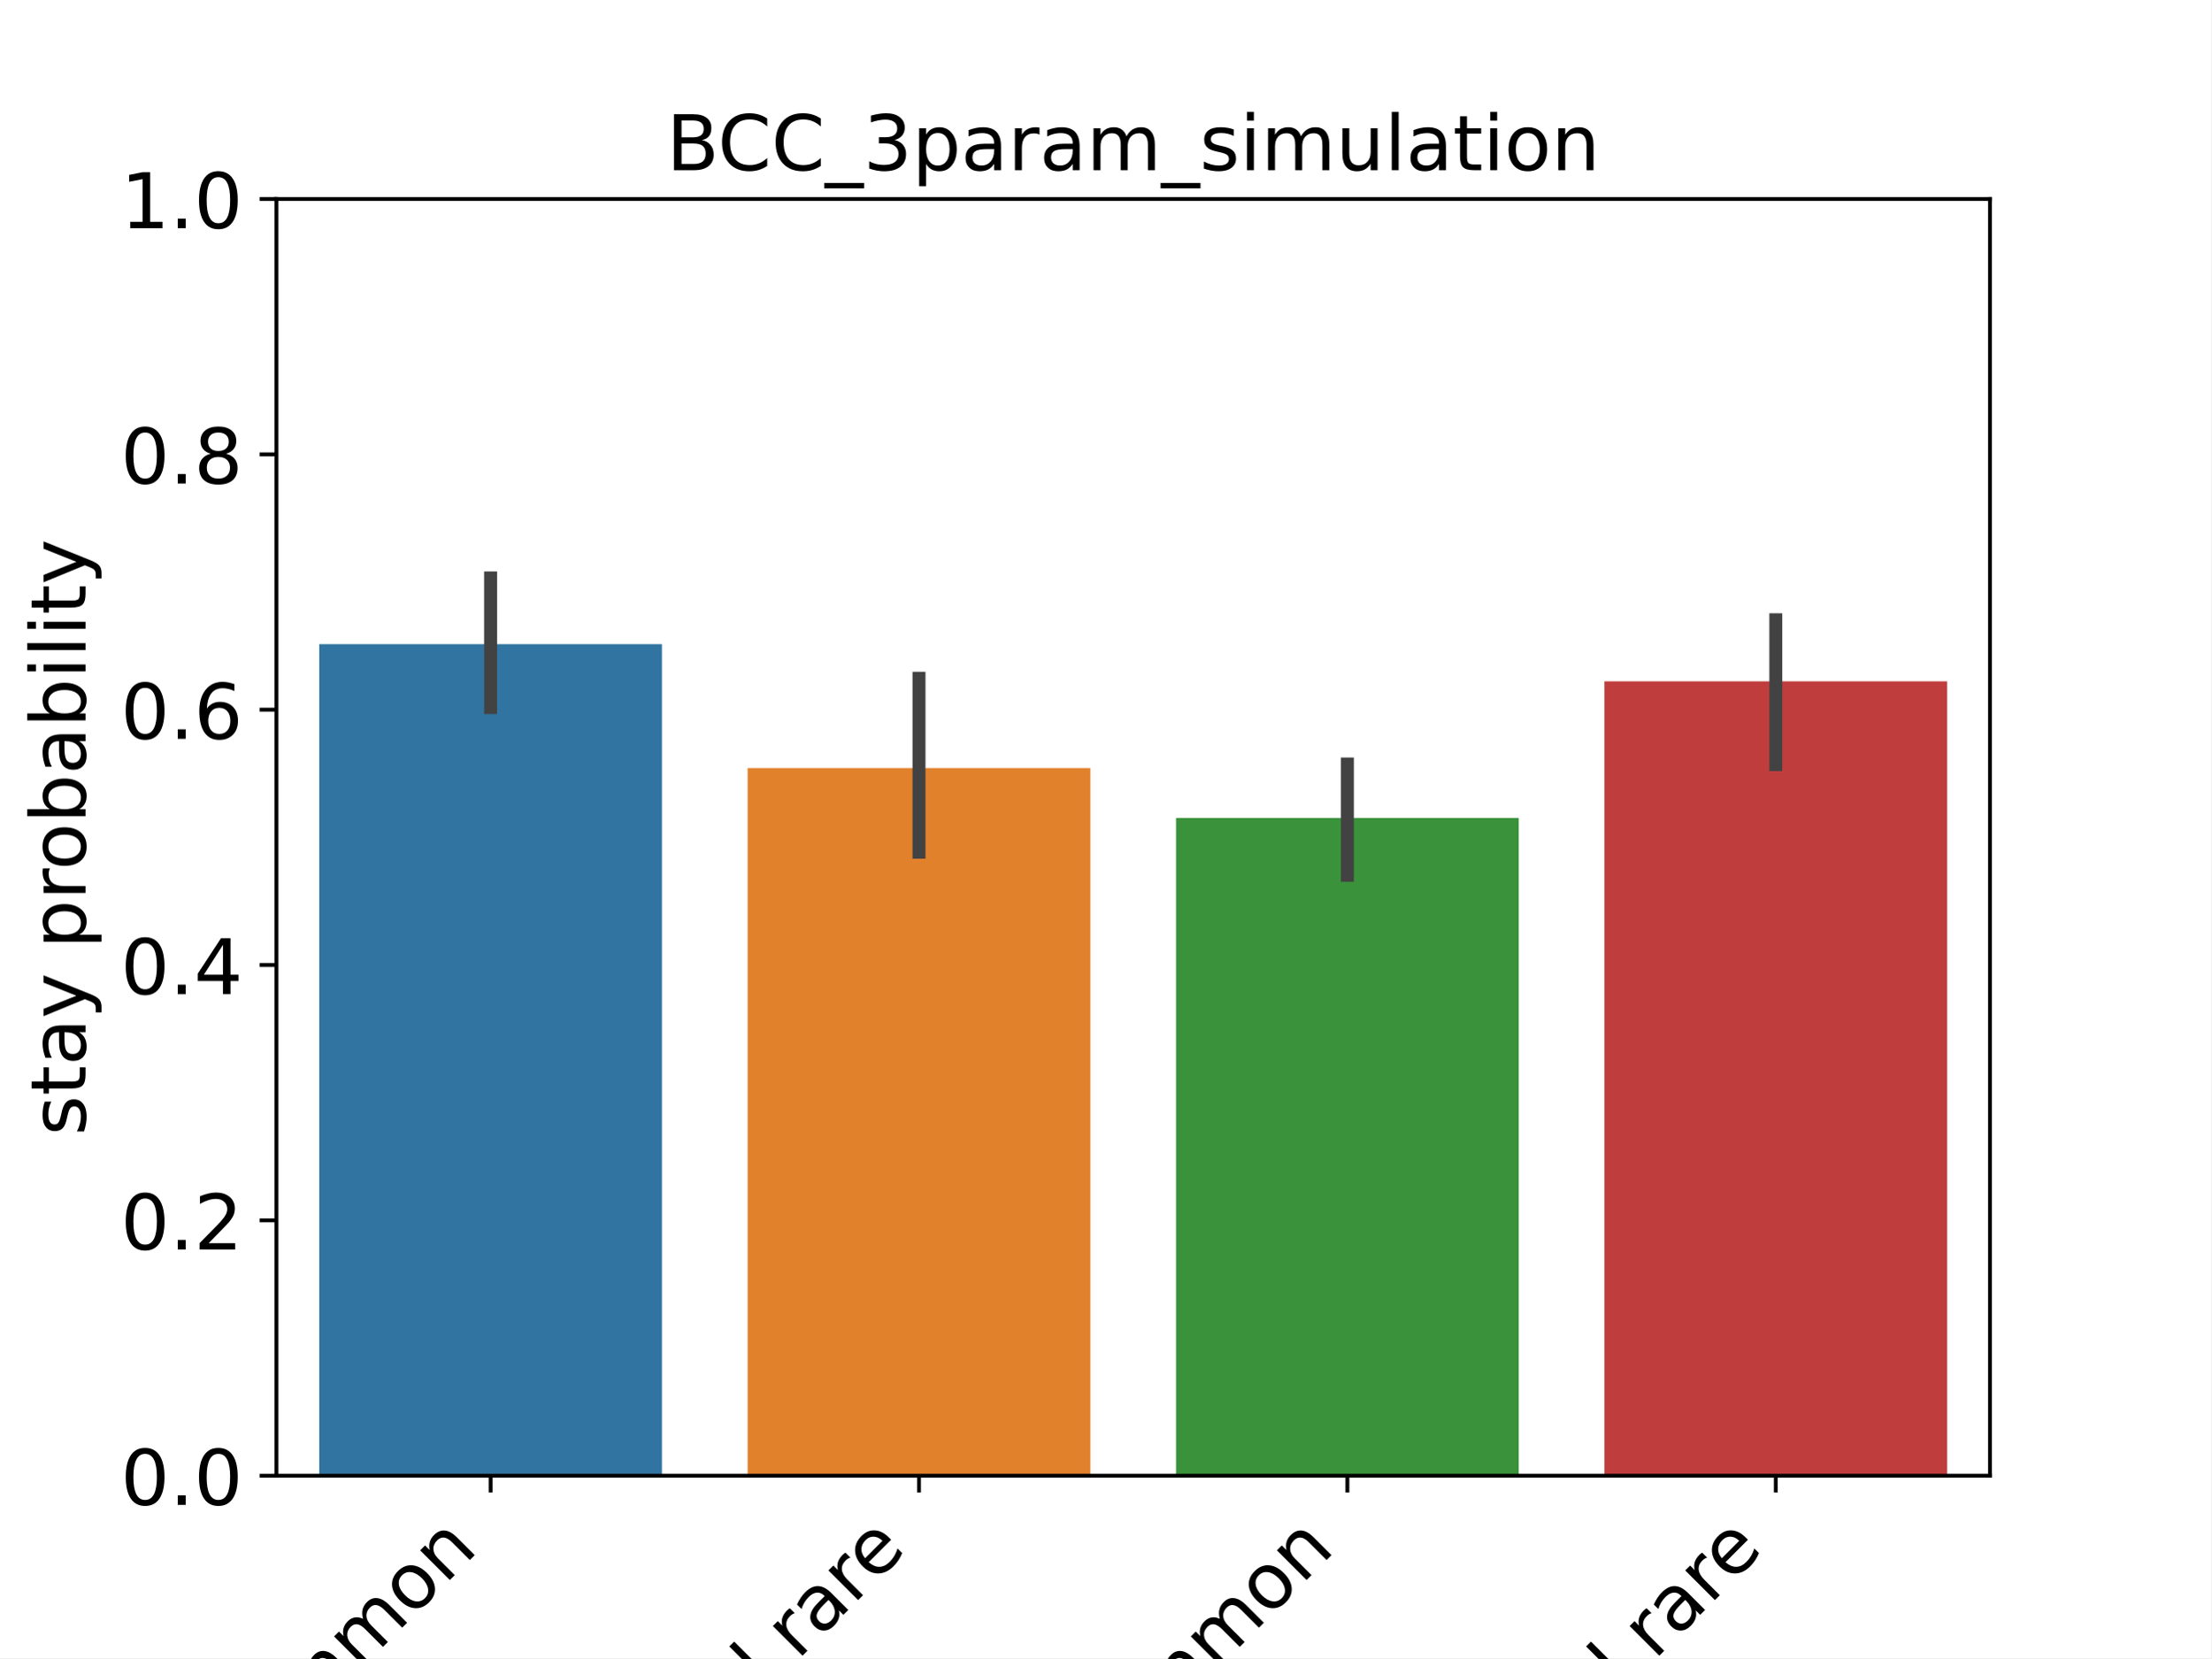
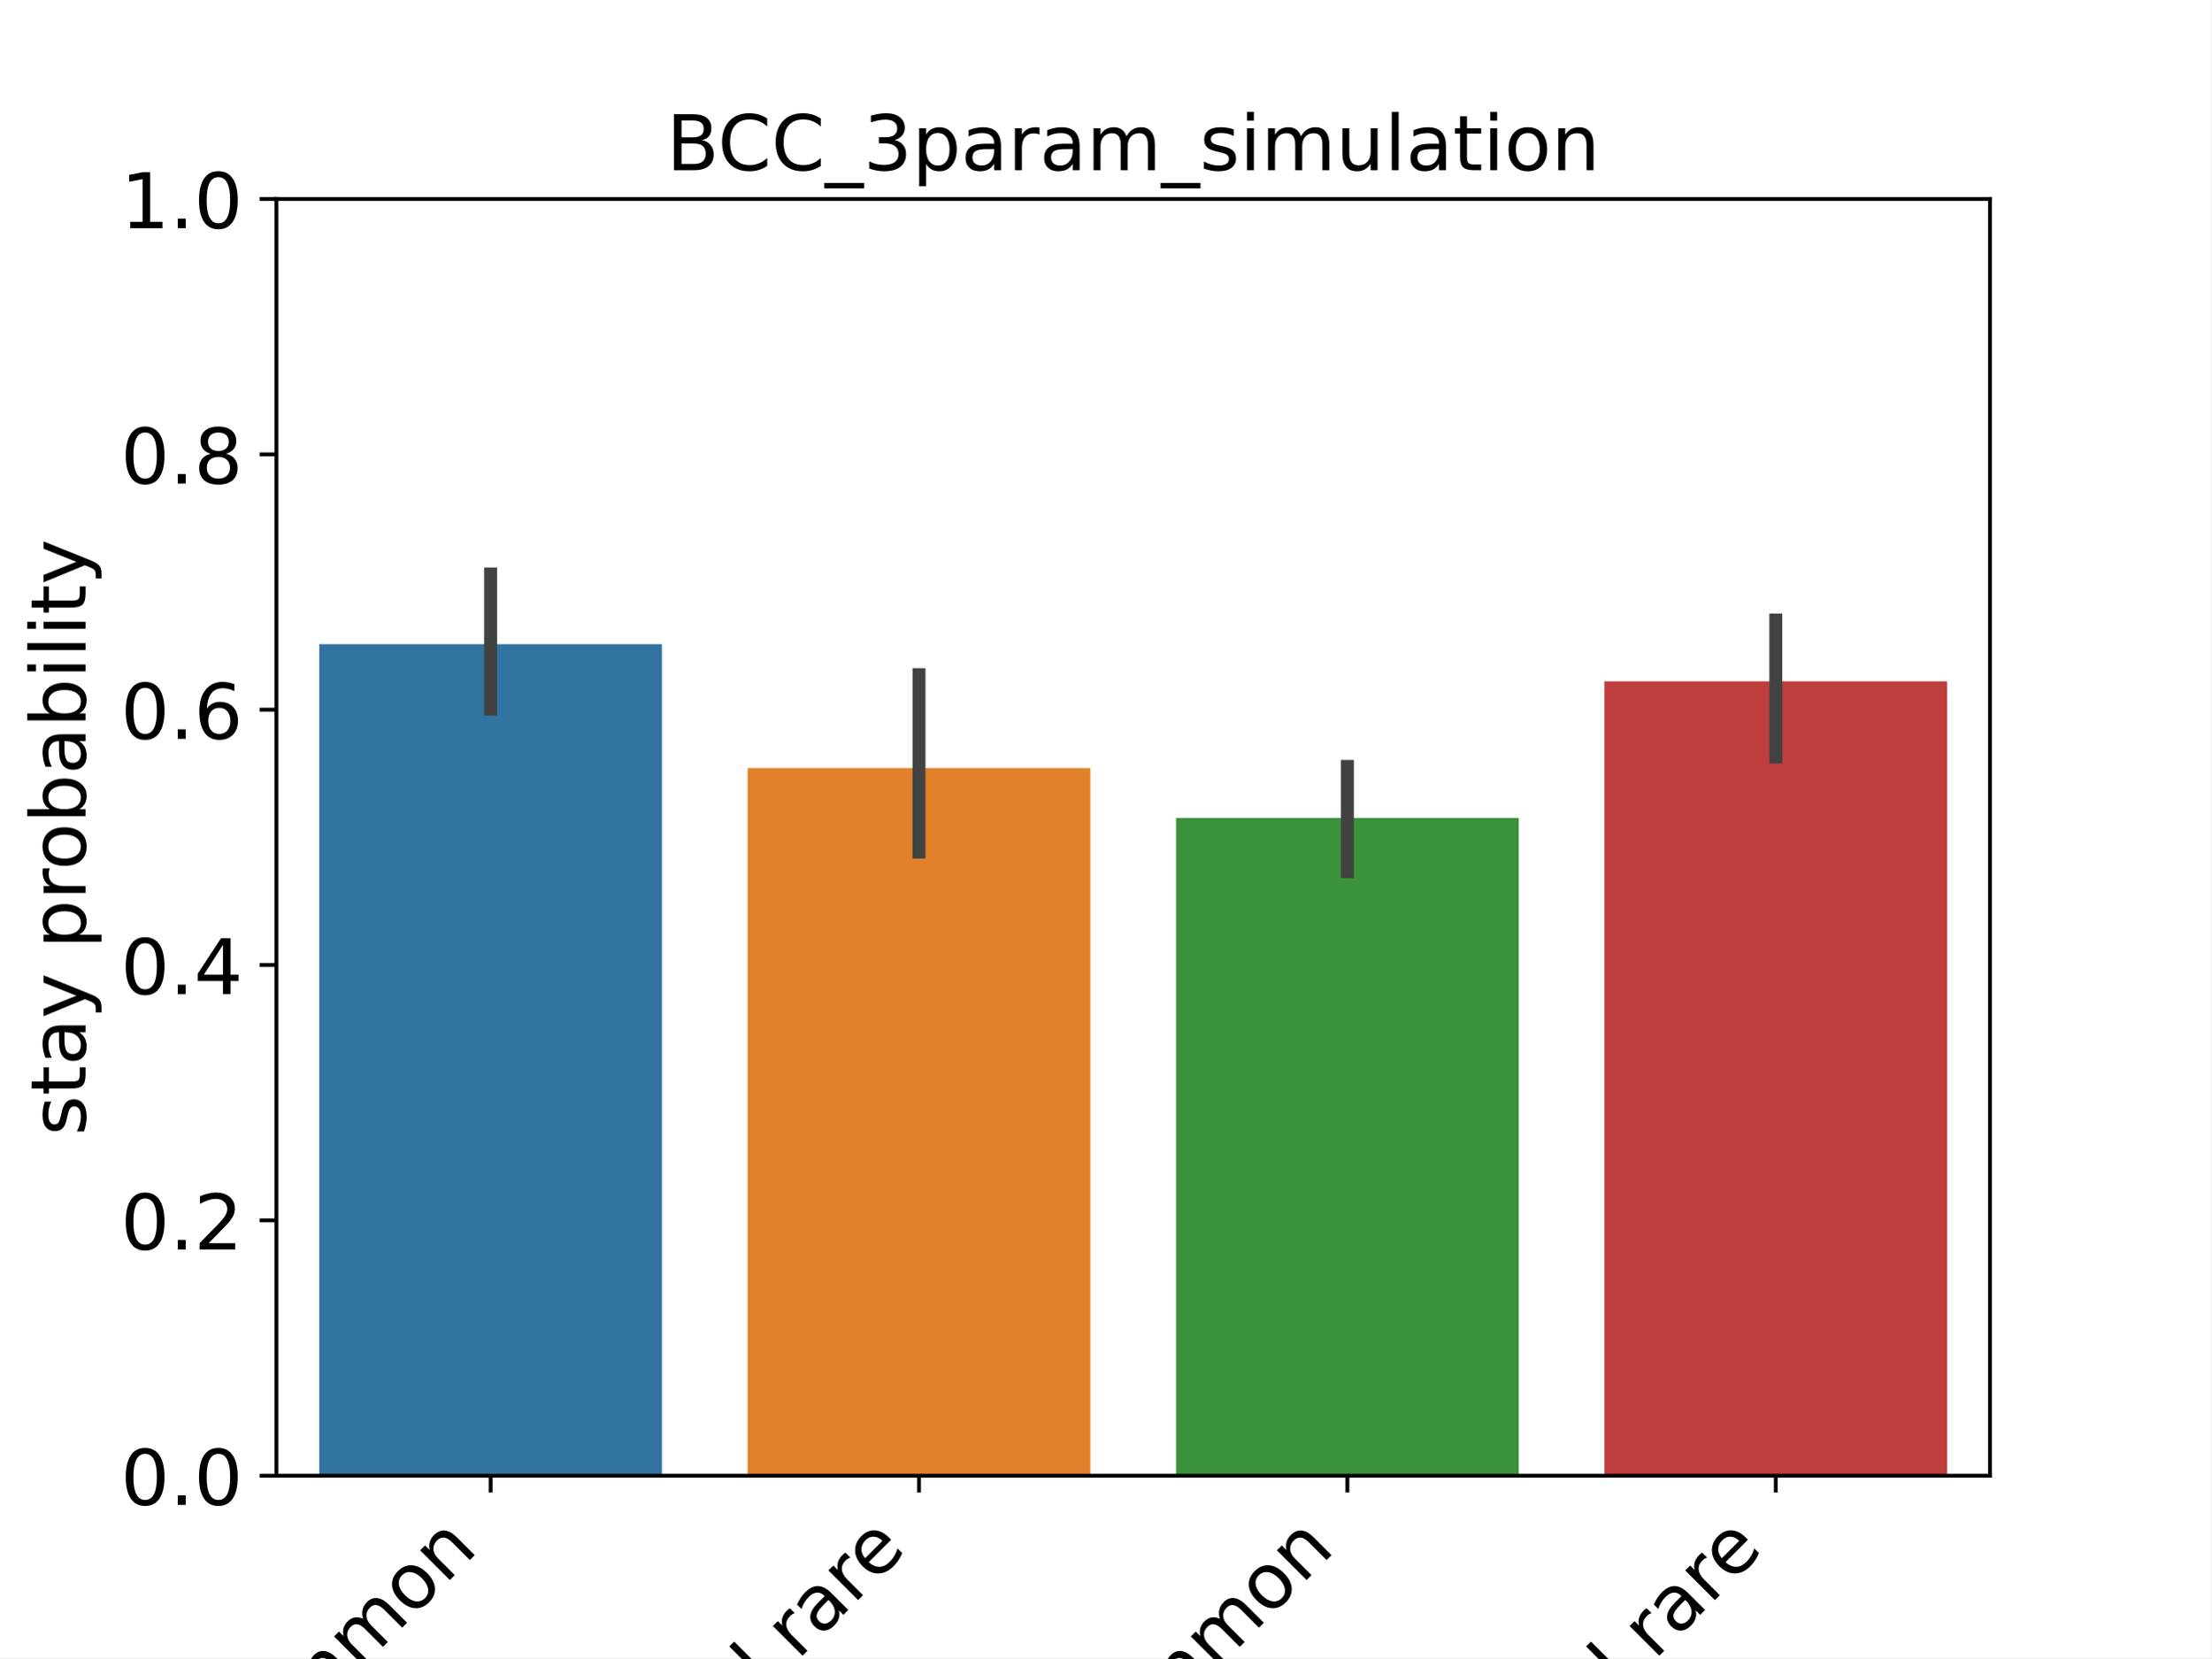
<svg xmlns="http://www.w3.org/2000/svg" xmlns:xlink="http://www.w3.org/1999/xlink" width="460.8pt" height="345.6pt" viewBox="0 0 460.8 345.6" version="1.1">
  <defs>
    <style type="text/css">*{stroke-linejoin: round; stroke-linecap: butt}</style>
  </defs>
  <g id="figure_1">
    <g id="patch_1">
      <path d="M 0 345.6  L 460.8 345.6  L 460.8 0  L 0 0  z " style="fill: #ffffff" />
    </g>
    <g id="axes_1">
      <g id="patch_2">
        <path d="M 57.6 307.584  L 414.72 307.584  L 414.72 41.472  L 57.6 41.472  z " style="fill: #ffffff" />
      </g>
      <g id="patch_3">
-         <path d="M 66.528 307.584  L 137.952 307.584  L 137.952 134.254  L 66.528 134.254  z " clip-path="url(#pb1c8a87866)" style="fill: #3274a1" />
+         <path d="M 66.528 307.584  L 137.952 307.584  L 137.952 134.254  L 66.528 134.254  z " clip-path="url(#p16267a988d)" style="fill: #3274a1" />
      </g>
      <g id="patch_4">
-         <path d="M 155.808 307.584  L 227.232 307.584  L 227.232 160.091  L 155.808 160.091  z " clip-path="url(#pb1c8a87866)" style="fill: #e1812c" />
+         <path d="M 155.808 307.584  L 227.232 307.584  L 227.232 160.091  L 155.808 160.091  z " clip-path="url(#p16267a988d)" style="fill: #e1812c" />
      </g>
      <g id="patch_5">
-         <path d="M 245.088 307.584  L 316.512 307.584  L 316.512 170.496  L 245.088 170.496  z " clip-path="url(#pb1c8a87866)" style="fill: #3a923a" />
+         <path d="M 245.088 307.584  L 316.512 307.584  L 316.512 170.496  L 245.088 170.496  z " clip-path="url(#p16267a988d)" style="fill: #3a923a" />
      </g>
      <g id="patch_6">
-         <path d="M 334.368 307.584  L 405.792 307.584  L 405.792 142.018  L 334.368 142.018  z " clip-path="url(#pb1c8a87866)" style="fill: #c03d3e" />
+         <path d="M 334.368 307.584  L 405.792 307.584  L 405.792 142.018  L 334.368 142.018  z " clip-path="url(#p16267a988d)" style="fill: #c03d3e" />
      </g>
      <g id="matplotlib.axis_1">
        <g id="xtick_1">
          <g id="line2d_1">
            <defs>
-               <path id="m3215186fea" d="M 0 0  L 0 3.5  " style="stroke: #000000; stroke-width: 0.8" />
+               <path id="mabac48843d" d="M 0 0  L 0 3.5  " style="stroke: #000000; stroke-width: 0.8" />
            </defs>
            <g>
-               <use xlink:href="#m3215186fea" x="102.24" y="307.584" style="stroke: #000000; stroke-width: 0.8" />
+               <use xlink:href="#mabac48843d" x="102.24" y="307.584" style="stroke: #000000; stroke-width: 0.8" />
            </g>
          </g>
          <g id="text_1">
            <g transform="translate(-6.307962 429.3757) rotate(-45) scale(0.16 -0.16)">
              <defs>
                <path id="DejaVuSans-72" d="M 2631 2963  Q 2534 3019 2420 3045  Q 2306 3072 2169 3072  Q 1681 3072 1420 2755  Q 1159 2438 1159 1844  L 1159 0  L 581 0  L 581 3500  L 1159 3500  L 1159 2956  Q 1341 3275 1631 3429  Q 1922 3584 2338 3584  Q 2397 3584 2469 3576  Q 2541 3569 2628 3553  L 2631 2963  z " transform="scale(0.015625)" />
                <path id="DejaVuSans-65" d="M 3597 1894  L 3597 1613  L 953 1613  Q 991 1019 1311 708  Q 1631 397 2203 397  Q 2534 397 2845 478  Q 3156 559 3463 722  L 3463 178  Q 3153 47 2828 -22  Q 2503 -91 2169 -91  Q 1331 -91 842 396  Q 353 884 353 1716  Q 353 2575 817 3079  Q 1281 3584 2069 3584  Q 2775 3584 3186 3129  Q 3597 2675 3597 1894  z M 3022 2063  Q 3016 2534 2758 2815  Q 2500 3097 2075 3097  Q 1594 3097 1305 2825  Q 1016 2553 972 2059  L 3022 2063  z " transform="scale(0.015625)" />
                <path id="DejaVuSans-77" d="M 269 3500  L 844 3500  L 1563 769  L 2278 3500  L 2956 3500  L 3675 769  L 4391 3500  L 4966 3500  L 4050 0  L 3372 0  L 2619 2869  L 1863 0  L 1184 0  L 269 3500  z " transform="scale(0.015625)" />
                <path id="DejaVuSans-61" d="M 2194 1759  Q 1497 1759 1228 1600  Q 959 1441 959 1056  Q 959 750 1161 570  Q 1363 391 1709 391  Q 2188 391 2477 730  Q 2766 1069 2766 1631  L 2766 1759  L 2194 1759  z M 3341 1997  L 3341 0  L 2766 0  L 2766 531  Q 2569 213 2275 61  Q 1981 -91 1556 -91  Q 1019 -91 701 211  Q 384 513 384 1019  Q 384 1609 779 1909  Q 1175 2209 1959 2209  L 2766 2209  L 2766 2266  Q 2766 2663 2505 2880  Q 2244 3097 1772 3097  Q 1472 3097 1187 3025  Q 903 2953 641 2809  L 641 3341  Q 956 3463 1253 3523  Q 1550 3584 1831 3584  Q 2591 3584 2966 3190  Q 3341 2797 3341 1997  z " transform="scale(0.015625)" />
                <path id="DejaVuSans-64" d="M 2906 2969  L 2906 4863  L 3481 4863  L 3481 0  L 2906 0  L 2906 525  Q 2725 213 2448 61  Q 2172 -91 1784 -91  Q 1150 -91 751 415  Q 353 922 353 1747  Q 353 2572 751 3078  Q 1150 3584 1784 3584  Q 2172 3584 2448 3432  Q 2725 3281 2906 2969  z M 947 1747  Q 947 1113 1208 752  Q 1469 391 1925 391  Q 2381 391 2643 752  Q 2906 1113 2906 1747  Q 2906 2381 2643 2742  Q 2381 3103 1925 3103  Q 1469 3103 1208 2742  Q 947 2381 947 1747  z " transform="scale(0.015625)" />
                <path id="DejaVuSans-20" transform="scale(0.015625)" />
                <path id="DejaVuSans-63" d="M 3122 3366  L 3122 2828  Q 2878 2963 2633 3030  Q 2388 3097 2138 3097  Q 1578 3097 1268 2742  Q 959 2388 959 1747  Q 959 1106 1268 751  Q 1578 397 2138 397  Q 2388 397 2633 464  Q 2878 531 3122 666  L 3122 134  Q 2881 22 2623 -34  Q 2366 -91 2075 -91  Q 1284 -91 818 406  Q 353 903 353 1747  Q 353 2603 823 3093  Q 1294 3584 2113 3584  Q 2378 3584 2631 3529  Q 2884 3475 3122 3366  z " transform="scale(0.015625)" />
                <path id="DejaVuSans-6f" d="M 1959 3097  Q 1497 3097 1228 2736  Q 959 2375 959 1747  Q 959 1119 1226 758  Q 1494 397 1959 397  Q 2419 397 2687 759  Q 2956 1122 2956 1747  Q 2956 2369 2687 2733  Q 2419 3097 1959 3097  z M 1959 3584  Q 2709 3584 3137 3096  Q 3566 2609 3566 1747  Q 3566 888 3137 398  Q 2709 -91 1959 -91  Q 1206 -91 779 398  Q 353 888 353 1747  Q 353 2609 779 3096  Q 1206 3584 1959 3584  z " transform="scale(0.015625)" />
                <path id="DejaVuSans-6d" d="M 3328 2828  Q 3544 3216 3844 3400  Q 4144 3584 4550 3584  Q 5097 3584 5394 3201  Q 5691 2819 5691 2113  L 5691 0  L 5113 0  L 5113 2094  Q 5113 2597 4934 2840  Q 4756 3084 4391 3084  Q 3944 3084 3684 2787  Q 3425 2491 3425 1978  L 3425 0  L 2847 0  L 2847 2094  Q 2847 2600 2669 2842  Q 2491 3084 2119 3084  Q 1678 3084 1418 2786  Q 1159 2488 1159 1978  L 1159 0  L 581 0  L 581 3500  L 1159 3500  L 1159 2956  Q 1356 3278 1631 3431  Q 1906 3584 2284 3584  Q 2666 3584 2933 3390  Q 3200 3197 3328 2828  z " transform="scale(0.015625)" />
                <path id="DejaVuSans-6e" d="M 3513 2113  L 3513 0  L 2938 0  L 2938 2094  Q 2938 2591 2744 2837  Q 2550 3084 2163 3084  Q 1697 3084 1428 2787  Q 1159 2491 1159 1978  L 1159 0  L 581 0  L 581 3500  L 1159 3500  L 1159 2956  Q 1366 3272 1645 3428  Q 1925 3584 2291 3584  Q 2894 3584 3203 3211  Q 3513 2838 3513 2113  z " transform="scale(0.015625)" />
              </defs>
              <use xlink:href="#DejaVuSans-72" />
              <use xlink:href="#DejaVuSans-65" x="38.863" />
              <use xlink:href="#DejaVuSans-77" x="100.387" />
              <use xlink:href="#DejaVuSans-61" x="182.174" />
              <use xlink:href="#DejaVuSans-72" x="243.453" />
              <use xlink:href="#DejaVuSans-64" x="282.816" />
              <use xlink:href="#DejaVuSans-65" x="346.293" />
              <use xlink:href="#DejaVuSans-64" x="407.816" />
              <use xlink:href="#DejaVuSans-20" x="471.293" />
              <use xlink:href="#DejaVuSans-63" x="503.08" />
              <use xlink:href="#DejaVuSans-6f" x="558.061" />
              <use xlink:href="#DejaVuSans-6d" x="619.242" />
              <use xlink:href="#DejaVuSans-6d" x="716.654" />
              <use xlink:href="#DejaVuSans-6f" x="814.066" />
              <use xlink:href="#DejaVuSans-6e" x="875.248" />
            </g>
          </g>
        </g>
        <g id="xtick_2">
          <g id="line2d_2">
            <g>
-               <use xlink:href="#m3215186fea" x="191.52" y="307.584" style="stroke: #000000; stroke-width: 0.8" />
+               <use xlink:href="#mabac48843d" x="191.52" y="307.584" style="stroke: #000000; stroke-width: 0.8" />
            </g>
          </g>
          <g id="text_2">
            <g transform="translate(109.3065 403.0413) rotate(-45) scale(0.16 -0.16)">
              <use xlink:href="#DejaVuSans-72" />
              <use xlink:href="#DejaVuSans-65" x="38.863" />
              <use xlink:href="#DejaVuSans-77" x="100.387" />
              <use xlink:href="#DejaVuSans-61" x="182.174" />
              <use xlink:href="#DejaVuSans-72" x="243.453" />
              <use xlink:href="#DejaVuSans-64" x="282.816" />
              <use xlink:href="#DejaVuSans-65" x="346.293" />
              <use xlink:href="#DejaVuSans-64" x="407.816" />
              <use xlink:href="#DejaVuSans-20" x="471.293" />
              <use xlink:href="#DejaVuSans-72" x="503.08" />
              <use xlink:href="#DejaVuSans-61" x="544.193" />
              <use xlink:href="#DejaVuSans-72" x="605.473" />
              <use xlink:href="#DejaVuSans-65" x="644.336" />
            </g>
          </g>
        </g>
        <g id="xtick_3">
          <g id="line2d_3">
            <g>
-               <use xlink:href="#m3215186fea" x="280.8" y="307.584" style="stroke: #000000; stroke-width: 0.8" />
+               <use xlink:href="#mabac48843d" x="280.8" y="307.584" style="stroke: #000000; stroke-width: 0.8" />
            </g>
          </g>
          <g id="text_3">
            <g transform="translate(157.9119 443.7158) rotate(-45) scale(0.16 -0.16)">
              <defs>
                <path id="DejaVuSans-75" d="M 544 1381  L 544 3500  L 1119 3500  L 1119 1403  Q 1119 906 1312 657  Q 1506 409 1894 409  Q 2359 409 2629 706  Q 2900 1003 2900 1516  L 2900 3500  L 3475 3500  L 3475 0  L 2900 0  L 2900 538  Q 2691 219 2414 64  Q 2138 -91 1772 -91  Q 1169 -91 856 284  Q 544 659 544 1381  z M 1991 3584  L 1991 3584  z " transform="scale(0.015625)" />
              </defs>
              <use xlink:href="#DejaVuSans-75" />
              <use xlink:href="#DejaVuSans-6e" x="63.379" />
              <use xlink:href="#DejaVuSans-72" x="126.758" />
              <use xlink:href="#DejaVuSans-65" x="165.621" />
              <use xlink:href="#DejaVuSans-77" x="227.145" />
              <use xlink:href="#DejaVuSans-61" x="308.932" />
              <use xlink:href="#DejaVuSans-72" x="370.211" />
              <use xlink:href="#DejaVuSans-64" x="409.574" />
              <use xlink:href="#DejaVuSans-65" x="473.051" />
              <use xlink:href="#DejaVuSans-64" x="534.574" />
              <use xlink:href="#DejaVuSans-20" x="598.051" />
              <use xlink:href="#DejaVuSans-63" x="629.838" />
              <use xlink:href="#DejaVuSans-6f" x="684.818" />
              <use xlink:href="#DejaVuSans-6d" x="746" />
              <use xlink:href="#DejaVuSans-6d" x="843.412" />
              <use xlink:href="#DejaVuSans-6f" x="940.824" />
              <use xlink:href="#DejaVuSans-6e" x="1002.006" />
            </g>
          </g>
        </g>
        <g id="xtick_4">
          <g id="line2d_4">
            <g>
-               <use xlink:href="#m3215186fea" x="370.08" y="307.584" style="stroke: #000000; stroke-width: 0.8" />
+               <use xlink:href="#mabac48843d" x="370.08" y="307.584" style="stroke: #000000; stroke-width: 0.8" />
            </g>
          </g>
          <g id="text_4">
            <g transform="translate(273.5263 417.3814) rotate(-45) scale(0.16 -0.16)">
              <use xlink:href="#DejaVuSans-75" />
              <use xlink:href="#DejaVuSans-6e" x="63.379" />
              <use xlink:href="#DejaVuSans-72" x="126.758" />
              <use xlink:href="#DejaVuSans-65" x="165.621" />
              <use xlink:href="#DejaVuSans-77" x="227.145" />
              <use xlink:href="#DejaVuSans-61" x="308.932" />
              <use xlink:href="#DejaVuSans-72" x="370.211" />
              <use xlink:href="#DejaVuSans-64" x="409.574" />
              <use xlink:href="#DejaVuSans-65" x="473.051" />
              <use xlink:href="#DejaVuSans-64" x="534.574" />
              <use xlink:href="#DejaVuSans-20" x="598.051" />
              <use xlink:href="#DejaVuSans-72" x="629.838" />
              <use xlink:href="#DejaVuSans-61" x="670.951" />
              <use xlink:href="#DejaVuSans-72" x="732.23" />
              <use xlink:href="#DejaVuSans-65" x="771.094" />
            </g>
          </g>
        </g>
      </g>
      <g id="matplotlib.axis_2">
        <g id="ytick_1">
          <g id="line2d_5">
            <defs>
-               <path id="m231fe35e68" d="M 0 0  L -3.5 0  " style="stroke: #000000; stroke-width: 0.8" />
+               <path id="mdb0a9967ee" d="M 0 0  L -3.5 0  " style="stroke: #000000; stroke-width: 0.8" />
            </defs>
            <g>
-               <use xlink:href="#m231fe35e68" x="57.6" y="307.584" style="stroke: #000000; stroke-width: 0.8" />
+               <use xlink:href="#mdb0a9967ee" x="57.6" y="307.584" style="stroke: #000000; stroke-width: 0.8" />
            </g>
          </g>
          <g id="text_5">
            <g transform="translate(25.155 313.6628) scale(0.16 -0.16)">
              <defs>
                <path id="DejaVuSans-30" d="M 2034 4250  Q 1547 4250 1301 3770  Q 1056 3291 1056 2328  Q 1056 1369 1301 889  Q 1547 409 2034 409  Q 2525 409 2770 889  Q 3016 1369 3016 2328  Q 3016 3291 2770 3770  Q 2525 4250 2034 4250  z M 2034 4750  Q 2819 4750 3233 4129  Q 3647 3509 3647 2328  Q 3647 1150 3233 529  Q 2819 -91 2034 -91  Q 1250 -91 836 529  Q 422 1150 422 2328  Q 422 3509 836 4129  Q 1250 4750 2034 4750  z " transform="scale(0.015625)" />
                <path id="DejaVuSans-2e" d="M 684 794  L 1344 794  L 1344 0  L 684 0  L 684 794  z " transform="scale(0.015625)" />
              </defs>
              <use xlink:href="#DejaVuSans-30" />
              <use xlink:href="#DejaVuSans-2e" x="63.623" />
              <use xlink:href="#DejaVuSans-30" x="95.41" />
            </g>
          </g>
        </g>
        <g id="ytick_2">
          <g id="line2d_6">
            <g>
-               <use xlink:href="#m231fe35e68" x="57.6" y="254.362" style="stroke: #000000; stroke-width: 0.8" />
+               <use xlink:href="#mdb0a9967ee" x="57.6" y="254.362" style="stroke: #000000; stroke-width: 0.8" />
            </g>
          </g>
          <g id="text_6">
            <g transform="translate(25.155 260.4403) scale(0.16 -0.16)">
              <defs>
                <path id="DejaVuSans-32" d="M 1228 531  L 3431 531  L 3431 0  L 469 0  L 469 531  Q 828 903 1448 1529  Q 2069 2156 2228 2338  Q 2531 2678 2651 2914  Q 2772 3150 2772 3378  Q 2772 3750 2511 3984  Q 2250 4219 1831 4219  Q 1534 4219 1204 4116  Q 875 4013 500 3803  L 500 4441  Q 881 4594 1212 4672  Q 1544 4750 1819 4750  Q 2544 4750 2975 4387  Q 3406 4025 3406 3419  Q 3406 3131 3298 2873  Q 3191 2616 2906 2266  Q 2828 2175 2409 1742  Q 1991 1309 1228 531  z " transform="scale(0.015625)" />
              </defs>
              <use xlink:href="#DejaVuSans-30" />
              <use xlink:href="#DejaVuSans-2e" x="63.623" />
              <use xlink:href="#DejaVuSans-32" x="95.41" />
            </g>
          </g>
        </g>
        <g id="ytick_3">
          <g id="line2d_7">
            <g>
-               <use xlink:href="#m231fe35e68" x="57.6" y="201.139" style="stroke: #000000; stroke-width: 0.8" />
+               <use xlink:href="#mdb0a9967ee" x="57.6" y="201.139" style="stroke: #000000; stroke-width: 0.8" />
            </g>
          </g>
          <g id="text_7">
            <g transform="translate(25.155 207.2179) scale(0.16 -0.16)">
              <defs>
                <path id="DejaVuSans-34" d="M 2419 4116  L 825 1625  L 2419 1625  L 2419 4116  z M 2253 4666  L 3047 4666  L 3047 1625  L 3713 1625  L 3713 1100  L 3047 1100  L 3047 0  L 2419 0  L 2419 1100  L 313 1100  L 313 1709  L 2253 4666  z " transform="scale(0.015625)" />
              </defs>
              <use xlink:href="#DejaVuSans-30" />
              <use xlink:href="#DejaVuSans-2e" x="63.623" />
              <use xlink:href="#DejaVuSans-34" x="95.41" />
            </g>
          </g>
        </g>
        <g id="ytick_4">
          <g id="line2d_8">
            <g>
-               <use xlink:href="#m231fe35e68" x="57.6" y="147.917" style="stroke: #000000; stroke-width: 0.8" />
+               <use xlink:href="#mdb0a9967ee" x="57.6" y="147.917" style="stroke: #000000; stroke-width: 0.8" />
            </g>
          </g>
          <g id="text_8">
            <g transform="translate(25.155 153.9955) scale(0.16 -0.16)">
              <defs>
                <path id="DejaVuSans-36" d="M 2113 2584  Q 1688 2584 1439 2293  Q 1191 2003 1191 1497  Q 1191 994 1439 701  Q 1688 409 2113 409  Q 2538 409 2786 701  Q 3034 994 3034 1497  Q 3034 2003 2786 2293  Q 2538 2584 2113 2584  z M 3366 4563  L 3366 3988  Q 3128 4100 2886 4159  Q 2644 4219 2406 4219  Q 1781 4219 1451 3797  Q 1122 3375 1075 2522  Q 1259 2794 1537 2939  Q 1816 3084 2150 3084  Q 2853 3084 3261 2657  Q 3669 2231 3669 1497  Q 3669 778 3244 343  Q 2819 -91 2113 -91  Q 1303 -91 875 529  Q 447 1150 447 2328  Q 447 3434 972 4092  Q 1497 4750 2381 4750  Q 2619 4750 2861 4703  Q 3103 4656 3366 4563  z " transform="scale(0.015625)" />
              </defs>
              <use xlink:href="#DejaVuSans-30" />
              <use xlink:href="#DejaVuSans-2e" x="63.623" />
              <use xlink:href="#DejaVuSans-36" x="95.41" />
            </g>
          </g>
        </g>
        <g id="ytick_5">
          <g id="line2d_9">
            <g>
-               <use xlink:href="#m231fe35e68" x="57.6" y="94.694" style="stroke: #000000; stroke-width: 0.8" />
+               <use xlink:href="#mdb0a9967ee" x="57.6" y="94.694" style="stroke: #000000; stroke-width: 0.8" />
            </g>
          </g>
          <g id="text_9">
            <g transform="translate(25.155 100.7731) scale(0.16 -0.16)">
              <defs>
                <path id="DejaVuSans-38" d="M 2034 2216  Q 1584 2216 1326 1975  Q 1069 1734 1069 1313  Q 1069 891 1326 650  Q 1584 409 2034 409  Q 2484 409 2743 651  Q 3003 894 3003 1313  Q 3003 1734 2745 1975  Q 2488 2216 2034 2216  z M 1403 2484  Q 997 2584 770 2862  Q 544 3141 544 3541  Q 544 4100 942 4425  Q 1341 4750 2034 4750  Q 2731 4750 3128 4425  Q 3525 4100 3525 3541  Q 3525 3141 3298 2862  Q 3072 2584 2669 2484  Q 3125 2378 3379 2068  Q 3634 1759 3634 1313  Q 3634 634 3220 271  Q 2806 -91 2034 -91  Q 1263 -91 848 271  Q 434 634 434 1313  Q 434 1759 690 2068  Q 947 2378 1403 2484  z M 1172 3481  Q 1172 3119 1398 2916  Q 1625 2713 2034 2713  Q 2441 2713 2670 2916  Q 2900 3119 2900 3481  Q 2900 3844 2670 4047  Q 2441 4250 2034 4250  Q 1625 4250 1398 4047  Q 1172 3844 1172 3481  z " transform="scale(0.015625)" />
              </defs>
              <use xlink:href="#DejaVuSans-30" />
              <use xlink:href="#DejaVuSans-2e" x="63.623" />
              <use xlink:href="#DejaVuSans-38" x="95.41" />
            </g>
          </g>
        </g>
        <g id="ytick_6">
          <g id="line2d_10">
            <g>
-               <use xlink:href="#m231fe35e68" x="57.6" y="41.472" style="stroke: #000000; stroke-width: 0.8" />
+               <use xlink:href="#mdb0a9967ee" x="57.6" y="41.472" style="stroke: #000000; stroke-width: 0.8" />
            </g>
          </g>
          <g id="text_10">
            <g transform="translate(25.155 47.55075) scale(0.16 -0.16)">
              <defs>
                <path id="DejaVuSans-31" d="M 794 531  L 1825 531  L 1825 4091  L 703 3866  L 703 4441  L 1819 4666  L 2450 4666  L 2450 531  L 3481 531  L 3481 0  L 794 0  L 794 531  z " transform="scale(0.015625)" />
              </defs>
              <use xlink:href="#DejaVuSans-31" />
              <use xlink:href="#DejaVuSans-2e" x="63.623" />
              <use xlink:href="#DejaVuSans-30" x="95.41" />
            </g>
          </g>
        </g>
        <g id="text_11">
          <g transform="translate(17.8275 236.693) rotate(-90) scale(0.16 -0.16)">
            <defs>
              <path id="DejaVuSans-73" d="M 2834 3397  L 2834 2853  Q 2591 2978 2328 3040  Q 2066 3103 1784 3103  Q 1356 3103 1142 2972  Q 928 2841 928 2578  Q 928 2378 1081 2264  Q 1234 2150 1697 2047  L 1894 2003  Q 2506 1872 2764 1633  Q 3022 1394 3022 966  Q 3022 478 2636 193  Q 2250 -91 1575 -91  Q 1294 -91 989 -36  Q 684 19 347 128  L 347 722  Q 666 556 975 473  Q 1284 391 1588 391  Q 1994 391 2212 530  Q 2431 669 2431 922  Q 2431 1156 2273 1281  Q 2116 1406 1581 1522  L 1381 1569  Q 847 1681 609 1914  Q 372 2147 372 2553  Q 372 3047 722 3315  Q 1072 3584 1716 3584  Q 2034 3584 2315 3537  Q 2597 3491 2834 3397  z " transform="scale(0.015625)" />
              <path id="DejaVuSans-74" d="M 1172 4494  L 1172 3500  L 2356 3500  L 2356 3053  L 1172 3053  L 1172 1153  Q 1172 725 1289 603  Q 1406 481 1766 481  L 2356 481  L 2356 0  L 1766 0  Q 1100 0 847 248  Q 594 497 594 1153  L 594 3053  L 172 3053  L 172 3500  L 594 3500  L 594 4494  L 1172 4494  z " transform="scale(0.015625)" />
              <path id="DejaVuSans-79" d="M 2059 -325  Q 1816 -950 1584 -1140  Q 1353 -1331 966 -1331  L 506 -1331  L 506 -850  L 844 -850  Q 1081 -850 1212 -737  Q 1344 -625 1503 -206  L 1606 56  L 191 3500  L 800 3500  L 1894 763  L 2988 3500  L 3597 3500  L 2059 -325  z " transform="scale(0.015625)" />
              <path id="DejaVuSans-70" d="M 1159 525  L 1159 -1331  L 581 -1331  L 581 3500  L 1159 3500  L 1159 2969  Q 1341 3281 1617 3432  Q 1894 3584 2278 3584  Q 2916 3584 3314 3078  Q 3713 2572 3713 1747  Q 3713 922 3314 415  Q 2916 -91 2278 -91  Q 1894 -91 1617 61  Q 1341 213 1159 525  z M 3116 1747  Q 3116 2381 2855 2742  Q 2594 3103 2138 3103  Q 1681 3103 1420 2742  Q 1159 2381 1159 1747  Q 1159 1113 1420 752  Q 1681 391 2138 391  Q 2594 391 2855 752  Q 3116 1113 3116 1747  z " transform="scale(0.015625)" />
              <path id="DejaVuSans-62" d="M 3116 1747  Q 3116 2381 2855 2742  Q 2594 3103 2138 3103  Q 1681 3103 1420 2742  Q 1159 2381 1159 1747  Q 1159 1113 1420 752  Q 1681 391 2138 391  Q 2594 391 2855 752  Q 3116 1113 3116 1747  z M 1159 2969  Q 1341 3281 1617 3432  Q 1894 3584 2278 3584  Q 2916 3584 3314 3078  Q 3713 2572 3713 1747  Q 3713 922 3314 415  Q 2916 -91 2278 -91  Q 1894 -91 1617 61  Q 1341 213 1159 525  L 1159 0  L 581 0  L 581 4863  L 1159 4863  L 1159 2969  z " transform="scale(0.015625)" />
              <path id="DejaVuSans-69" d="M 603 3500  L 1178 3500  L 1178 0  L 603 0  L 603 3500  z M 603 4863  L 1178 4863  L 1178 4134  L 603 4134  L 603 4863  z " transform="scale(0.015625)" />
              <path id="DejaVuSans-6c" d="M 603 4863  L 1178 4863  L 1178 0  L 603 0  L 603 4863  z " transform="scale(0.015625)" />
            </defs>
            <use xlink:href="#DejaVuSans-73" />
            <use xlink:href="#DejaVuSans-74" x="52.1" />
            <use xlink:href="#DejaVuSans-61" x="91.309" />
            <use xlink:href="#DejaVuSans-79" x="152.588" />
            <use xlink:href="#DejaVuSans-20" x="211.768" />
            <use xlink:href="#DejaVuSans-70" x="243.555" />
            <use xlink:href="#DejaVuSans-72" x="307.031" />
            <use xlink:href="#DejaVuSans-6f" x="345.895" />
            <use xlink:href="#DejaVuSans-62" x="407.076" />
            <use xlink:href="#DejaVuSans-61" x="470.553" />
            <use xlink:href="#DejaVuSans-62" x="531.832" />
            <use xlink:href="#DejaVuSans-69" x="595.309" />
            <use xlink:href="#DejaVuSans-6c" x="623.092" />
            <use xlink:href="#DejaVuSans-69" x="650.875" />
            <use xlink:href="#DejaVuSans-74" x="678.658" />
            <use xlink:href="#DejaVuSans-79" x="717.867" />
          </g>
        </g>
      </g>
      <g id="line2d_11">
-         <path d="M 102.24 147.473  L 102.24 120.456  " clip-path="url(#pb1c8a87866)" style="fill: none; stroke: #424242; stroke-width: 2.7; stroke-linecap: square" />
+         <path d="M 102.24 147.804  L 102.24 119.63  " clip-path="url(#p16267a988d)" style="fill: none; stroke: #424242; stroke-width: 2.7; stroke-linecap: square" />
      </g>
      <g id="line2d_12">
-         <path d="M 191.52 177.625  L 191.52 141.372  " clip-path="url(#pb1c8a87866)" style="fill: none; stroke: #424242; stroke-width: 2.7; stroke-linecap: square" />
+         <path d="M 191.52 177.595  L 191.52 140.622  " clip-path="url(#p16267a988d)" style="fill: none; stroke: #424242; stroke-width: 2.7; stroke-linecap: square" />
      </g>
      <g id="line2d_13">
-         <path d="M 280.8 182.44  L 280.8 159.244  " clip-path="url(#pb1c8a87866)" style="fill: none; stroke: #424242; stroke-width: 2.7; stroke-linecap: square" />
+         <path d="M 280.8 181.676  L 280.8 159.745  " clip-path="url(#p16267a988d)" style="fill: none; stroke: #424242; stroke-width: 2.7; stroke-linecap: square" />
      </g>
      <g id="line2d_14">
-         <path d="M 370.08 159.366  L 370.08 129.172  " clip-path="url(#pb1c8a87866)" style="fill: none; stroke: #424242; stroke-width: 2.7; stroke-linecap: square" />
+         <path d="M 370.08 157.787  L 370.08 129.23  " clip-path="url(#p16267a988d)" style="fill: none; stroke: #424242; stroke-width: 2.7; stroke-linecap: square" />
      </g>
      <g id="patch_7">
        <path d="M 57.6 307.584  L 57.6 41.472  " style="fill: none; stroke: #000000; stroke-width: 0.8; stroke-linejoin: miter; stroke-linecap: square" />
      </g>
      <g id="patch_8">
        <path d="M 414.72 307.584  L 414.72 41.472  " style="fill: none; stroke: #000000; stroke-width: 0.8; stroke-linejoin: miter; stroke-linecap: square" />
      </g>
      <g id="patch_9">
        <path d="M 57.6 307.584  L 414.72 307.584  " style="fill: none; stroke: #000000; stroke-width: 0.8; stroke-linejoin: miter; stroke-linecap: square" />
      </g>
      <g id="patch_10">
        <path d="M 57.6 41.472  L 414.72 41.472  " style="fill: none; stroke: #000000; stroke-width: 0.8; stroke-linejoin: miter; stroke-linecap: square" />
      </g>
      <g id="text_12">
        <g transform="translate(138.8825 35.472) scale(0.16 -0.16)">
          <defs>
            <path id="DejaVuSans-42" d="M 1259 2228  L 1259 519  L 2272 519  Q 2781 519 3026 730  Q 3272 941 3272 1375  Q 3272 1813 3026 2020  Q 2781 2228 2272 2228  L 1259 2228  z M 1259 4147  L 1259 2741  L 2194 2741  Q 2656 2741 2882 2914  Q 3109 3088 3109 3444  Q 3109 3797 2882 3972  Q 2656 4147 2194 4147  L 1259 4147  z M 628 4666  L 2241 4666  Q 2963 4666 3353 4366  Q 3744 4066 3744 3513  Q 3744 3084 3544 2831  Q 3344 2578 2956 2516  Q 3422 2416 3680 2098  Q 3938 1781 3938 1306  Q 3938 681 3513 340  Q 3088 0 2303 0  L 628 0  L 628 4666  z " transform="scale(0.015625)" />
            <path id="DejaVuSans-43" d="M 4122 4306  L 4122 3641  Q 3803 3938 3442 4084  Q 3081 4231 2675 4231  Q 1875 4231 1450 3742  Q 1025 3253 1025 2328  Q 1025 1406 1450 917  Q 1875 428 2675 428  Q 3081 428 3442 575  Q 3803 722 4122 1019  L 4122 359  Q 3791 134 3420 21  Q 3050 -91 2638 -91  Q 1578 -91 968 557  Q 359 1206 359 2328  Q 359 3453 968 4101  Q 1578 4750 2638 4750  Q 3056 4750 3426 4639  Q 3797 4528 4122 4306  z " transform="scale(0.015625)" />
            <path id="DejaVuSans-5f" d="M 3263 -1063  L 3263 -1509  L -63 -1509  L -63 -1063  L 3263 -1063  z " transform="scale(0.015625)" />
            <path id="DejaVuSans-33" d="M 2597 2516  Q 3050 2419 3304 2112  Q 3559 1806 3559 1356  Q 3559 666 3084 287  Q 2609 -91 1734 -91  Q 1441 -91 1130 -33  Q 819 25 488 141  L 488 750  Q 750 597 1062 519  Q 1375 441 1716 441  Q 2309 441 2620 675  Q 2931 909 2931 1356  Q 2931 1769 2642 2001  Q 2353 2234 1838 2234  L 1294 2234  L 1294 2753  L 1863 2753  Q 2328 2753 2575 2939  Q 2822 3125 2822 3475  Q 2822 3834 2567 4026  Q 2313 4219 1838 4219  Q 1578 4219 1281 4162  Q 984 4106 628 3988  L 628 4550  Q 988 4650 1302 4700  Q 1616 4750 1894 4750  Q 2613 4750 3031 4423  Q 3450 4097 3450 3541  Q 3450 3153 3228 2886  Q 3006 2619 2597 2516  z " transform="scale(0.015625)" />
          </defs>
          <use xlink:href="#DejaVuSans-42" />
          <use xlink:href="#DejaVuSans-43" x="66.854" />
          <use xlink:href="#DejaVuSans-43" x="136.678" />
          <use xlink:href="#DejaVuSans-5f" x="206.502" />
          <use xlink:href="#DejaVuSans-33" x="256.502" />
          <use xlink:href="#DejaVuSans-70" x="320.125" />
          <use xlink:href="#DejaVuSans-61" x="383.602" />
          <use xlink:href="#DejaVuSans-72" x="444.881" />
          <use xlink:href="#DejaVuSans-61" x="485.994" />
          <use xlink:href="#DejaVuSans-6d" x="547.273" />
          <use xlink:href="#DejaVuSans-5f" x="644.686" />
          <use xlink:href="#DejaVuSans-73" x="694.686" />
          <use xlink:href="#DejaVuSans-69" x="746.785" />
          <use xlink:href="#DejaVuSans-6d" x="774.568" />
          <use xlink:href="#DejaVuSans-75" x="871.98" />
          <use xlink:href="#DejaVuSans-6c" x="935.359" />
          <use xlink:href="#DejaVuSans-61" x="963.143" />
          <use xlink:href="#DejaVuSans-74" x="1024.422" />
          <use xlink:href="#DejaVuSans-69" x="1063.631" />
          <use xlink:href="#DejaVuSans-6f" x="1091.414" />
          <use xlink:href="#DejaVuSans-6e" x="1152.596" />
        </g>
      </g>
    </g>
  </g>
  <defs>
-     <clipPath id="pb1c8a87866">
+     <clipPath id="p16267a988d">
      <rect x="57.6" y="41.472" width="357.12" height="266.112" />
    </clipPath>
  </defs>
</svg>
